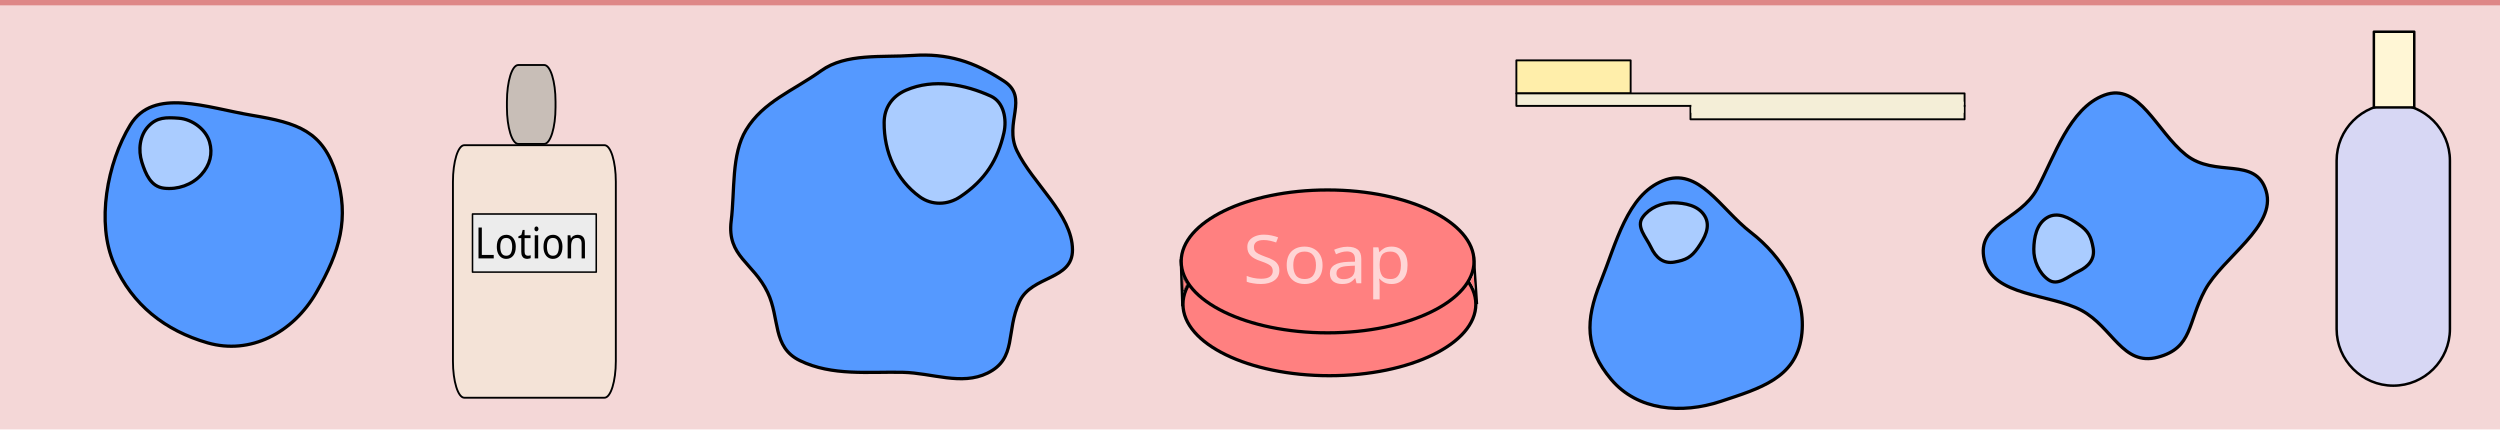
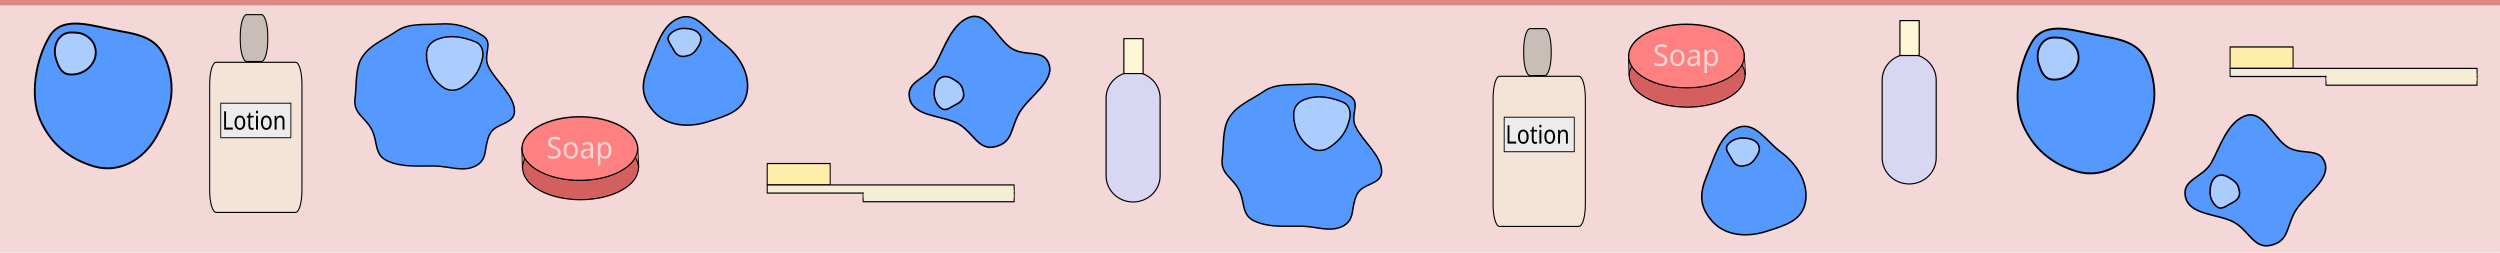
- <svg xmlns="http://www.w3.org/2000/svg" width="1000" height="171.768" viewBox="0 0 264.583 45.447" version="1.1" id="svg8">
-   <defs id="defs2">
-     </defs>
+ <svg xmlns="http://www.w3.org/2000/svg" width="1000" height="101.068" viewBox="0 0 264.583 26.741" version="1.1" id="svg8">
+   <defs id="defs2" />
  <g id="layer1" transform="translate(0,-33.928)">
-     <g id="g1014-9" transform="translate(-44.44983,23.45578)">
-       <path style="fill:#5599ff;fill-rule:evenodd;stroke:#000000;stroke-width:0.347;stroke-linejoin:round;stroke-miterlimit:4;stroke-dasharray:none;stroke-opacity:1" id="path937-9" d="m 232.387,52.582 c -2.774,-3.287 -2.776,-6.212 -1.13,-10.3 1.647,-4.088 2.814,-9.224 6.609,-10.731 3.795,-1.507 6.051,2.955 9.308,5.47 3.257,2.516 5.983,6.682 5.347,11.053 -0.637,4.371 -4.357,5.442 -8.533,6.824 -4.176,1.382 -8.827,0.971 -11.601,-2.316 z" />
-       <path style="fill:#aaccff;fill-rule:evenodd;stroke:#000000;stroke-width:0.347;stroke-linejoin:round;stroke-miterlimit:4;stroke-dasharray:none;stroke-opacity:1" id="path939-2" d="m 235.711,35.42 c 0.717,-1.011 2.047,-1.565 3.251,-1.541 1.204,0.024 2.636,0.271 3.317,1.394 0.681,1.123 -0.012,2.356 -0.721,3.375 -0.709,1.019 -1.288,1.296 -2.477,1.509 -1.188,0.213 -1.974,-0.477 -2.492,-1.57 -0.519,-1.093 -1.594,-2.157 -0.877,-3.168 z" />
-     </g>
-     <rect style="fill:#f4d7d7;fill-rule:evenodd;stroke:none;stroke-width:0.976;stroke-linejoin:round" id="rect833" width="264.583" height="45.165" x="-2.220446e-16" y="34.21" />
-     <g id="g1014" transform="translate(-61.86626,21.50665)">
+     <rect style="fill:#f4d7d7;fill-rule:evenodd;stroke:none;stroke-width:0.747;stroke-linejoin:round" id="rect833" width="264.583" height="26.458" x="-2.220446e-16" y="34.21" />
+     <g id="g1014" transform="matrix(0.4907805,0,0,0.4705455,-44.85874,20.98962)">
      <path style="fill:#5599ff;fill-rule:evenodd;stroke:#000000;stroke-width:0.347;stroke-linejoin:round;stroke-miterlimit:4;stroke-dasharray:none;stroke-opacity:1" id="path937" d="m 232.387,52.582 c -2.774,-3.287 -2.776,-6.212 -1.13,-10.3 1.647,-4.088 2.814,-9.224 6.609,-10.731 3.795,-1.507 6.051,2.955 9.308,5.47 3.257,2.516 5.983,6.682 5.347,11.053 -0.637,4.371 -4.357,5.442 -8.533,6.824 -4.176,1.382 -8.827,0.971 -11.601,-2.316 z" />
      <path style="fill:#aaccff;fill-rule:evenodd;stroke:#000000;stroke-width:0.347;stroke-linejoin:round;stroke-miterlimit:4;stroke-dasharray:none;stroke-opacity:1" id="path939" d="m 235.711,35.42 c 0.717,-1.011 2.047,-1.565 3.251,-1.541 1.204,0.024 2.636,0.271 3.317,1.394 0.681,1.123 -0.012,2.356 -0.721,3.375 -0.709,1.019 -1.288,1.296 -2.477,1.509 -1.188,0.213 -1.974,-0.477 -2.492,-1.57 -0.519,-1.093 -1.594,-2.157 -0.877,-3.168 z" />
    </g>
-     <g id="g1010" transform="translate(-24.99228,-4.149871)">
+     <g id="g1010" transform="matrix(0.4670312,0,0,0.4482282,-10.23659,16.76928)">
      <path style="fill:#5599ff;fill-rule:evenodd;stroke:#000000;stroke-width:0.347;stroke-linejoin:round;stroke-miterlimit:4;stroke-dasharray:none;stroke-opacity:1" id="path931" d="m 102.377,61.462 c 0.398,-3.253 -0.001,-7.038 1.576,-9.64 1.822,-3.004 4.938,-4.102 7.954,-6.262 2.612,-1.871 6.419,-1.389 9.643,-1.611 3.723,-0.257 6.492,0.635 9.67,2.694 2.753,1.784 -0.029,4.402 1.396,7.39 1.645,3.449 5.857,6.73 5.881,10.478 0.021,3.247 -4.294,2.7 -5.595,5.461 -1.502,3.188 -0.234,6.048 -3.407,7.597 -2.748,1.342 -5.839,-0.018 -8.95,-0.087 -3.592,-0.081 -7.478,0.419 -10.896,-1.239 -2.961,-1.436 -2.097,-4.47 -3.418,-7.222 -1.525,-3.177 -4.315,-3.803 -3.856,-7.558 z" />
      <path style="fill:#aaccff;fill-rule:evenodd;stroke:#000000;stroke-width:0.347;stroke-linejoin:round;stroke-miterlimit:4;stroke-dasharray:none;stroke-opacity:1" id="path941" d="m 120.894,47.617 c 2.919,-1.256 6.215,-0.608 8.953,0.631 1.385,0.627 1.722,2.447 1.392,3.891 -0.652,2.855 -1.964,4.976 -4.615,6.758 -1.341,0.902 -3.02,0.93 -4.291,0.007 -2.513,-1.824 -3.791,-4.753 -3.769,-7.86 0.011,-1.572 0.853,-2.792 2.33,-3.427 z" />
    </g>
-     <g id="g1006" transform="translate(-75.6312,32.68069)">
+     <g id="g1006" transform="matrix(0.5767304,0,0,0.594779,-46.35527,29.20783)">
      <path style="fill:#5599ff;fill-rule:evenodd;stroke:#000000;stroke-width:0.347;stroke-linejoin:round;stroke-miterlimit:4;stroke-dasharray:none;stroke-opacity:1" id="path935" d="m 111.232,19.74 c 1.401,4.614 0.371,8.135 -2.12,12.455 -2.491,4.32 -7.021,6.632 -11.511,5.338 -4.49,-1.294 -7.959,-4.004 -9.887,-8.342 -1.928,-4.338 -0.742,-10.72 1.712,-14.728 2.454,-4.009 8.075,-1.813 12.899,-1.008 4.825,0.805 7.506,1.671 8.907,6.285 z" />
      <path style="fill:#aaccff;fill-rule:evenodd;stroke:#000000;stroke-width:0.347;stroke-linejoin:round;stroke-miterlimit:4;stroke-dasharray:none;stroke-opacity:1" id="path943" d="m 91.351,14.594 c 0.901,-0.935 1.813,-0.939 3.209,-0.835 1.454,0.109 2.866,1.207 3.244,2.5 0.363,1.24 0.062,2.449 -0.875,3.479 -0.976,1.073 -2.497,1.602 -3.947,1.426 -1.392,-0.168 -1.934,-1.493 -2.333,-2.742 -0.415,-1.302 -0.236,-2.853 0.702,-3.828 z" />
    </g>
    <path style="fill:#ff8080;fill-opacity:1;fill-rule:evenodd;stroke:#000000;stroke-width:0.166;stroke-linejoin:round;stroke-miterlimit:4;stroke-dasharray:none;stroke-opacity:1" d="" id="path979" transform="scale(0.2645833)" />
-     <g id="g1002" transform="translate(94.76983,43.26125)">
-       <ellipse style="fill:#ff8080;fill-rule:evenodd;stroke:#000000;stroke-width:0.347;stroke-linejoin:round;stroke-miterlimit:4;stroke-dasharray:none;stroke-opacity:1" id="path949" cx="45.924" cy="22.868" rx="15.497" ry="7.56" />
-       <ellipse style="fill:#ff8080;fill-rule:evenodd;stroke:#000000;stroke-width:0.347;stroke-linejoin:round;stroke-miterlimit:4;stroke-dasharray:none;stroke-opacity:1" id="path949-4" cx="45.735" cy="18.332" rx="15.497" ry="7.56" />
-       <path style="fill:none;stroke:#000000;stroke-width:0.265px;stroke-linecap:butt;stroke-linejoin:miter;stroke-opacity:1" d="m 30.201,18.108 c 0.167,4.978 0.167,4.978 0.167,4.978" id="path971" />
-       <path style="fill:none;stroke:#000000;stroke-width:0.265px;stroke-linecap:butt;stroke-linejoin:miter;stroke-opacity:1" d="m 61.205,17.807 0.334,5.045" id="path973" />
-       <path style="fill:#ff8080;fill-opacity:1;fill-rule:evenodd;stroke:#000000;stroke-width:0.166;stroke-linejoin:round;stroke-miterlimit:4;stroke-dasharray:none;stroke-opacity:1" d="m 115.101,80.306 c -0.003,-0.597 -0.039,-1.875 -0.08,-2.841 l -0.074,-1.756 0.439,0.833 c 0.241,0.458 0.588,1.069 0.77,1.358 l 0.331,0.525 -0.4,0.789 c -0.22,0.434 -0.531,1.101 -0.691,1.483 l -0.291,0.694 z" id="path975" transform="scale(0.2645833)" />
-       <path style="fill:#ff8080;fill-opacity:1;fill-rule:evenodd;stroke:none;stroke-width:0.166;stroke-linejoin:round;stroke-miterlimit:4;stroke-dasharray:none;stroke-opacity:1" d="m 231.452,80.044 c -0.048,-0.161 -0.401,-0.854 -0.784,-1.539 l -0.697,-1.245 0.572,-1.217 c 0.315,-0.669 0.601,-1.302 0.636,-1.407 0.035,-0.104 0.07,0.009 0.079,0.253 0.008,0.243 0.094,1.549 0.19,2.903 0.097,1.353 0.157,2.48 0.133,2.503 -0.023,0.023 -0.082,-0.09 -0.129,-0.251 z" id="path981" transform="scale(0.2645833)" />
-     </g>
-     <g id="g1020" transform="translate(143.6624,-7.591949)">
+     <g id="g1020" transform="matrix(0.5509504,0,0,0.648631,71.92978,20.15944)">
      <rect style="fill:#ffeeaa;fill-opacity:1;fill-rule:evenodd;stroke:#000000;stroke-width:0.2;stroke-linejoin:round;stroke-miterlimit:4;stroke-dasharray:none;stroke-opacity:1" id="rect983" width="12.095" height="3.496" x="16.82" y="47.908" />
      <rect style="fill:#f4eed7;fill-opacity:1;fill-rule:evenodd;stroke:#000000;stroke-width:0.2;stroke-linecap:round;stroke-linejoin:round;stroke-miterlimit:4;stroke-dasharray:none;stroke-opacity:1" id="rect985" width="47.436" height="1.323" x="16.82" y="51.405" />
      <rect style="fill:#f4eed7;fill-opacity:1;fill-rule:evenodd;stroke:#000000;stroke-width:0.2;stroke-linejoin:round;stroke-miterlimit:4;stroke-dasharray:none;stroke-opacity:1;paint-order:normal" id="rect987" width="29.01" height="1.417" x="35.246" y="52.728" />
      <rect style="fill:#f4eed7;fill-opacity:1;fill-rule:evenodd;stroke:none;stroke-width:0.2;stroke-linecap:round;stroke-linejoin:round;stroke-miterlimit:4;stroke-dasharray:none;stroke-opacity:1;paint-order:normal" id="rect989" width="28.821" height="1.181" x="35.341" y="52.279" />
    </g>
-     <g id="g969" transform="translate(-9.260417,3.590774)">
+     <g id="g969" transform="matrix(0.5663539,0,0,0.5944895,-10.20209,13.34913)">
      <g id="g1028" transform="translate(0,-0.8018086)">
        <rect style="fill:#f4e3d7;fill-opacity:1;fill-rule:evenodd;stroke:#000000;stroke-width:0.2;stroke-linecap:round;stroke-linejoin:round;stroke-miterlimit:4;stroke-dasharray:none;stroke-opacity:1;paint-order:normal" id="rect1022" width="17.239" height="26.727" x="57.196" y="46.505" ry="3.875" rx="1.203" />
        <rect style="fill:#c8beb7;fill-opacity:1;fill-rule:evenodd;stroke:#000000;stroke-width:0.2;stroke-linecap:round;stroke-linejoin:round;stroke-miterlimit:4;stroke-dasharray:none;stroke-opacity:1;paint-order:normal" id="rect1024" width="5.145" height="8.352" x="62.909" y="38.019" rx="1.203" ry="3.875" />
      </g>
      <rect style="fill:#ececec;fill-rule:evenodd;stroke:#000000;stroke-width:0.165;stroke-linejoin:round;stroke-miterlimit:4;stroke-dasharray:none" id="rect907" width="13.096" height="6.147" x="59.267" y="52.986" />
      <text xml:space="preserve" style="font-style:normal;font-weight:normal;font-size:4.304px;line-height:1.25;font-family:sans-serif;fill:#000000;fill-opacity:1;stroke:none;stroke-width:0.108" x="63.472" y="54.083" id="text911" transform="scale(0.937514,1.066651)">
        <tspan id="tspan909" x="63.472" y="54.083" style="stroke-width:0.108">Lotion</tspan>
      </text>
    </g>
-     <text xml:space="preserve" style="font-style:normal;font-weight:normal;font-size:7.375px;line-height:1.25;font-family:sans-serif;fill:#ffd5d5;fill-opacity:1;stroke:none;stroke-width:0.184" x="126.743" y="66.335" id="text915" transform="scale(1.03796,0.9634283)">
-       <tspan id="tspan913" x="126.743" y="66.335" style="fill:#ffd5d5;stroke-width:0.184">Soap</tspan>
-     </text>
-     <g id="g949" transform="rotate(-90,229.3472,58.9399)">
+     <g id="g949" transform="matrix(0,-0.4929131,0.4949595,0,76.6725,156.188)">
      <g id="g977" transform="translate(-10.95805,10.95805)">
        <path style="fill:#5599ff;fill-rule:evenodd;stroke:#000000;stroke-width:0.347;stroke-linejoin:round;stroke-miterlimit:4;stroke-dasharray:none;stroke-opacity:1" id="path945" d="m 227.779,46.734 c -0.989,-3.724 3.188,-4.781 4.959,-8.079 1.771,-3.298 1.455,-9.428 5.351,-10.289 3.897,-0.861 4.086,3.767 7.514,5.603 3.428,1.836 8.535,3.415 9.915,7.108 1.38,3.693 -3.82,5.5 -6.317,8.628 -2.497,3.128 -0.105,7.375 -3.836,8.495 -3.731,1.12 -7.026,-4.605 -10.469,-6.464 -3.443,-1.859 -6.128,-1.278 -7.117,-5.002 z" transform="translate(-0.2672695,0.2672695)" />
        <path style="fill:#aaccff;fill-rule:evenodd;stroke:#000000;stroke-width:0.347;stroke-linejoin:round;stroke-miterlimit:4;stroke-dasharray:none;stroke-opacity:1" id="path947" d="m 235.711,35.42 c 0.717,-1.011 2.047,-1.565 3.251,-1.541 1.204,0.024 2.636,0.271 3.317,1.394 0.681,1.123 -0.012,2.356 -0.721,3.375 -0.709,1.019 -1.288,1.296 -2.477,1.509 -1.188,0.213 -1.974,-0.477 -2.492,-1.57 -0.519,-1.093 -1.594,-2.157 -0.877,-3.168 z" />
      </g>
    </g>
-     <g id="g973" transform="translate(7.750816,1.336348)">
+     <g id="g973" transform="matrix(0.4767693,0,0,0.4615119,2.85572,21.42533)">
      <rect style="fill:#d7d7f4;fill-rule:evenodd;stroke:#000000;stroke-width:0.265;stroke-linejoin:round;stroke-miterlimit:4;stroke-dasharray:none" id="rect959" width="11.99" height="29.807" x="239.542" y="43.601" ry="5.995" />
      <rect style="fill:#fff6d5;fill-rule:evenodd;stroke:#000000;stroke-width:0.266;stroke-linejoin:round;stroke-miterlimit:4;stroke-dasharray:none" id="rect961" width="4.275" height="8.013" x="243.483" y="35.948" />
    </g>
    <path style="fill:#d35f5f;stroke:#de8787;stroke-width:0.565;stroke-linecap:butt;stroke-linejoin:miter;stroke-miterlimit:4;stroke-dasharray:none;stroke-opacity:1" d="M 0,34.21 H 264.583" id="path980" />
+     <g id="g920" transform="matrix(0.3951416,0,0,0.4458635,5.844713,22.19684)">
+       <g id="g1002" transform="translate(94.76983,43.26125)">
+         <ellipse style="fill:#ff8080;fill-rule:evenodd;stroke:#000000;stroke-width:0.347;stroke-linejoin:round;stroke-miterlimit:4;stroke-dasharray:none;stroke-opacity:1" id="path949" cx="45.924" cy="22.868" rx="15.497" ry="7.56" />
+         <ellipse style="fill:#ff8080;fill-rule:evenodd;stroke:#000000;stroke-width:0.347;stroke-linejoin:round;stroke-miterlimit:4;stroke-dasharray:none;stroke-opacity:1" id="path949-4" cx="45.735" cy="18.332" rx="15.497" ry="7.56" />
+         <path style="fill:none;stroke:#000000;stroke-width:0.265px;stroke-linecap:butt;stroke-linejoin:miter;stroke-opacity:1" d="m 30.201,18.108 c 0.167,4.978 0.167,4.978 0.167,4.978" id="path971" />
+         <path style="fill:none;stroke:#000000;stroke-width:0.265px;stroke-linecap:butt;stroke-linejoin:miter;stroke-opacity:1" d="m 61.205,17.807 0.334,5.045" id="path973" />
+         <path style="fill:#ff8080;fill-opacity:1;fill-rule:evenodd;stroke:#000000;stroke-width:0.166;stroke-linejoin:round;stroke-miterlimit:4;stroke-dasharray:none;stroke-opacity:1" d="m 115.101,80.306 c -0.003,-0.597 -0.039,-1.875 -0.08,-2.841 l -0.074,-1.756 0.439,0.833 c 0.241,0.458 0.588,1.069 0.77,1.358 l 0.331,0.525 -0.4,0.789 c -0.22,0.434 -0.531,1.101 -0.691,1.483 l -0.291,0.694 z" id="path975" transform="scale(0.2645833)" />
+         <path style="fill:#ff8080;fill-opacity:1;fill-rule:evenodd;stroke:none;stroke-width:0.166;stroke-linejoin:round;stroke-miterlimit:4;stroke-dasharray:none;stroke-opacity:1" d="m 231.452,80.044 c -0.048,-0.161 -0.401,-0.854 -0.784,-1.539 l -0.697,-1.245 0.572,-1.217 c 0.315,-0.669 0.601,-1.302 0.636,-1.407 0.035,-0.104 0.07,0.009 0.079,0.253 0.008,0.243 0.094,1.549 0.19,2.903 0.097,1.353 0.157,2.48 0.133,2.503 -0.023,0.023 -0.082,-0.09 -0.129,-0.251 z" id="path981" transform="scale(0.2645833)" />
+       </g>
+       <text xml:space="preserve" style="font-style:normal;font-weight:normal;font-size:7.375px;line-height:1.25;font-family:sans-serif;fill:#ffd5d5;fill-opacity:1;stroke:none;stroke-width:0.184" x="126.743" y="66.335" id="text915" transform="scale(1.03796,0.9634283)">
+         <tspan id="tspan913" x="126.743" y="66.335" style="fill:#ffd5d5;stroke-width:0.184">Soap</tspan>
+       </text>
+       <path style="fill:#d35f5f;fill-rule:evenodd;stroke:none;stroke-width:0.408;stroke-linejoin:round" d="m 527.764,149.429 c -21.892,-0.79 -41.259,-7.584 -49.556,-17.383 -4.04,-4.771 -5.258,-10.758 -3.162,-15.541 l 0.583,-1.331 1.084,1.294 c 2.553,3.049 7.408,6.46 12.985,9.123 8.738,4.172 18.663,6.707 30.869,7.883 4.233,0.408 16.728,0.408 20.961,0 12.181,-1.174 22.266,-3.747 30.869,-7.875 6.673,-3.202 11.845,-7.14 14.503,-11.044 0.381,-0.56 0.401,-0.54 1.165,1.136 1.334,2.929 1.724,5.235 1.316,7.787 -0.609,3.81 -2.521,7.152 -6.021,10.522 -9,8.666 -26.023,14.321 -46.172,15.337 -2.752,0.139 -5.572,0.231 -6.266,0.206 -0.694,-0.026 -2.115,-0.077 -3.157,-0.115 z" id="path890" transform="matrix(0.2645833,0,0,0.2645833,0,33.928)" />
+       <path style="fill:#d35f5f;fill-rule:evenodd;stroke:none;stroke-width:0.144;stroke-linejoin:round" d="m 473.376,113.999 c -0.036,-1.052 -0.05,-1.992 -0.031,-2.089 0.025,-0.126 0.154,0.04 0.456,0.583 0.232,0.417 0.484,0.859 0.562,0.982 0.135,0.214 0.12,0.267 -0.39,1.33 l -0.531,1.107 z" id="path892" transform="matrix(0.2645833,0,0,0.2645833,0,33.928)" />
+       <path style="fill:#d35f5f;fill-rule:evenodd;stroke:none;stroke-width:0.144;stroke-linejoin:round" d="m 589.473,114.862 c -0.109,-0.227 -0.438,-0.843 -0.732,-1.369 l -0.533,-0.957 0.572,-1.225 c 0.315,-0.674 0.59,-1.167 0.612,-1.097 0.052,0.165 0.349,5 0.309,5.034 -0.017,0.014 -0.119,-0.16 -0.228,-0.387 z" id="path894" transform="matrix(0.2645833,0,0,0.2645833,0,33.928)" />
+     </g>
+     <g id="g1010-2" transform="matrix(0.4670312,0,0,0.4482282,81.54107,23.14235)">
+       <path style="fill:#5599ff;fill-rule:evenodd;stroke:#000000;stroke-width:0.347;stroke-linejoin:round;stroke-miterlimit:4;stroke-dasharray:none;stroke-opacity:1" id="path931-0" d="m 102.377,61.462 c 0.398,-3.253 -0.001,-7.038 1.576,-9.64 1.822,-3.004 4.938,-4.102 7.954,-6.262 2.612,-1.871 6.419,-1.389 9.643,-1.611 3.723,-0.257 6.492,0.635 9.67,2.694 2.753,1.784 -0.029,4.402 1.396,7.39 1.645,3.449 5.857,6.73 5.881,10.478 0.021,3.247 -4.294,2.7 -5.595,5.461 -1.502,3.188 -0.234,6.048 -3.407,7.597 -2.748,1.342 -5.839,-0.018 -8.95,-0.087 -3.592,-0.081 -7.478,0.419 -10.896,-1.239 -2.961,-1.436 -2.097,-4.47 -3.418,-7.222 -1.525,-3.177 -4.315,-3.803 -3.856,-7.558 z" />
+       <path style="fill:#aaccff;fill-rule:evenodd;stroke:#000000;stroke-width:0.347;stroke-linejoin:round;stroke-miterlimit:4;stroke-dasharray:none;stroke-opacity:1" id="path941-8" d="m 120.894,47.617 c 2.919,-1.256 6.215,-0.608 8.953,0.631 1.385,0.627 1.722,2.447 1.392,3.891 -0.652,2.855 -1.964,4.976 -4.615,6.758 -1.341,0.902 -3.02,0.93 -4.291,0.007 -2.513,-1.824 -3.791,-4.753 -3.769,-7.86 0.011,-1.572 0.853,-2.792 2.33,-3.427 z" />
+     </g>
+     <g id="g969-9" transform="matrix(0.5663539,0,0,0.5944895,125.6261,14.83302)">
+       <g id="g1028-6" transform="translate(0,-0.8018086)">
+         <rect style="fill:#f4e3d7;fill-opacity:1;fill-rule:evenodd;stroke:#000000;stroke-width:0.2;stroke-linecap:round;stroke-linejoin:round;stroke-miterlimit:4;stroke-dasharray:none;stroke-opacity:1;paint-order:normal" id="rect1022-9" width="17.239" height="26.727" x="57.196" y="46.505" ry="3.875" rx="1.203" />
+         <rect style="fill:#c8beb7;fill-opacity:1;fill-rule:evenodd;stroke:#000000;stroke-width:0.2;stroke-linecap:round;stroke-linejoin:round;stroke-miterlimit:4;stroke-dasharray:none;stroke-opacity:1;paint-order:normal" id="rect1024-1" width="5.145" height="8.352" x="62.909" y="38.019" rx="1.203" ry="3.875" />
+       </g>
+       <rect style="fill:#ececec;fill-rule:evenodd;stroke:#000000;stroke-width:0.165;stroke-linejoin:round;stroke-miterlimit:4;stroke-dasharray:none" id="rect907-8" width="13.096" height="6.147" x="59.267" y="52.986" />
+       <text xml:space="preserve" style="font-style:normal;font-weight:normal;font-size:4.304px;line-height:1.25;font-family:sans-serif;fill:#000000;fill-opacity:1;stroke:none;stroke-width:0.108" x="63.472" y="54.083" id="text911-4" transform="scale(0.937514,1.066651)">
+         <tspan id="tspan909-5" x="63.472" y="54.083" style="stroke-width:0.108">Lotion</tspan>
+       </text>
+     </g>
+     <g id="g920-1" transform="matrix(0.3951416,0,0,0.4458635,122.9643,12.40374)">
+       <g id="g1010-1" transform="translate(94.76983,43.26125)">
+         <ellipse style="fill:#ff8080;fill-rule:evenodd;stroke:#000000;stroke-width:0.347;stroke-linejoin:round;stroke-miterlimit:4;stroke-dasharray:none;stroke-opacity:1" id="path949-5" cx="45.924" cy="22.868" rx="15.497" ry="7.56" />
+         <ellipse style="fill:#ff8080;fill-rule:evenodd;stroke:#000000;stroke-width:0.347;stroke-linejoin:round;stroke-miterlimit:4;stroke-dasharray:none;stroke-opacity:1" id="path949-4-9" cx="45.735" cy="18.332" rx="15.497" ry="7.56" />
+         <path style="fill:none;stroke:#000000;stroke-width:0.265px;stroke-linecap:butt;stroke-linejoin:miter;stroke-opacity:1" d="m 30.201,18.108 c 0.167,4.978 0.167,4.978 0.167,4.978" id="path971-8" />
+         <path style="fill:none;stroke:#000000;stroke-width:0.265px;stroke-linecap:butt;stroke-linejoin:miter;stroke-opacity:1" d="m 61.205,17.807 0.334,5.045" id="path973-1" />
+         <path style="fill:#ff8080;fill-opacity:1;fill-rule:evenodd;stroke:#000000;stroke-width:0.166;stroke-linejoin:round;stroke-miterlimit:4;stroke-dasharray:none;stroke-opacity:1" d="m 115.101,80.306 c -0.003,-0.597 -0.039,-1.875 -0.08,-2.841 l -0.074,-1.756 0.439,0.833 c 0.241,0.458 0.588,1.069 0.77,1.358 l 0.331,0.525 -0.4,0.789 c -0.22,0.434 -0.531,1.101 -0.691,1.483 l -0.291,0.694 z" id="path975-5" transform="scale(0.2645833)" />
+         <path style="fill:#ff8080;fill-opacity:1;fill-rule:evenodd;stroke:none;stroke-width:0.166;stroke-linejoin:round;stroke-miterlimit:4;stroke-dasharray:none;stroke-opacity:1" d="m 231.452,80.044 c -0.048,-0.161 -0.401,-0.854 -0.784,-1.539 l -0.697,-1.245 0.572,-1.217 c 0.315,-0.669 0.601,-1.302 0.636,-1.407 0.035,-0.104 0.07,0.009 0.079,0.253 0.008,0.243 0.094,1.549 0.19,2.903 0.097,1.353 0.157,2.48 0.133,2.503 -0.023,0.023 -0.082,-0.09 -0.129,-0.251 z" id="path981-1" transform="scale(0.2645833)" />
+       </g>
+       <text xml:space="preserve" style="font-style:normal;font-weight:normal;font-size:7.375px;line-height:1.25;font-family:sans-serif;fill:#ffd5d5;fill-opacity:1;stroke:none;stroke-width:0.184" x="126.743" y="66.335" id="text915-8" transform="scale(1.03796,0.9634283)">
+         <tspan id="tspan913-3" x="126.743" y="66.335" style="fill:#ffd5d5;stroke-width:0.184">Soap</tspan>
+       </text>
+       <path style="fill:#d35f5f;fill-rule:evenodd;stroke:none;stroke-width:0.408;stroke-linejoin:round" d="m 527.764,149.429 c -21.892,-0.79 -41.259,-7.584 -49.556,-17.383 -4.04,-4.771 -5.258,-10.758 -3.162,-15.541 l 0.583,-1.331 1.084,1.294 c 2.553,3.049 7.408,6.46 12.985,9.123 8.738,4.172 18.663,6.707 30.869,7.883 4.233,0.408 16.728,0.408 20.961,0 12.181,-1.174 22.266,-3.747 30.869,-7.875 6.673,-3.202 11.845,-7.14 14.503,-11.044 0.381,-0.56 0.401,-0.54 1.165,1.136 1.334,2.929 1.724,5.235 1.316,7.787 -0.609,3.81 -2.521,7.152 -6.021,10.522 -9,8.666 -26.023,14.321 -46.172,15.337 -2.752,0.139 -5.572,0.231 -6.266,0.206 -0.694,-0.026 -2.115,-0.077 -3.157,-0.115 z" id="path890-2" transform="matrix(0.2645833,0,0,0.2645833,0,33.928)" />
+       <path style="fill:#d35f5f;fill-rule:evenodd;stroke:none;stroke-width:0.144;stroke-linejoin:round" d="m 473.376,113.999 c -0.036,-1.052 -0.05,-1.992 -0.031,-2.089 0.025,-0.126 0.154,0.04 0.456,0.583 0.232,0.417 0.484,0.859 0.562,0.982 0.135,0.214 0.12,0.267 -0.39,1.33 l -0.531,1.107 z" id="path892-1" transform="matrix(0.2645833,0,0,0.2645833,0,33.928)" />
+       <path style="fill:#d35f5f;fill-rule:evenodd;stroke:none;stroke-width:0.144;stroke-linejoin:round" d="m 589.473,114.862 c -0.109,-0.227 -0.438,-0.843 -0.732,-1.369 l -0.533,-0.957 0.572,-1.225 c 0.315,-0.674 0.59,-1.167 0.612,-1.097 0.052,0.165 0.349,5 0.309,5.034 -0.017,0.014 -0.119,-0.16 -0.228,-0.387 z" id="path894-0" transform="matrix(0.2645833,0,0,0.2645833,0,33.928)" />
+     </g>
+     <g id="g1014-1" transform="matrix(0.4907805,0,0,0.4705455,67.15634,32.59444)">
+       <path style="fill:#5599ff;fill-rule:evenodd;stroke:#000000;stroke-width:0.347;stroke-linejoin:round;stroke-miterlimit:4;stroke-dasharray:none;stroke-opacity:1" id="path937-8" d="m 232.387,52.582 c -2.774,-3.287 -2.776,-6.212 -1.13,-10.3 1.647,-4.088 2.814,-9.224 6.609,-10.731 3.795,-1.507 6.051,2.955 9.308,5.47 3.257,2.516 5.983,6.682 5.347,11.053 -0.637,4.371 -4.357,5.442 -8.533,6.824 -4.176,1.382 -8.827,0.971 -11.601,-2.316 z" />
+       <path style="fill:#aaccff;fill-rule:evenodd;stroke:#000000;stroke-width:0.347;stroke-linejoin:round;stroke-miterlimit:4;stroke-dasharray:none;stroke-opacity:1" id="path939-2" d="m 235.711,35.42 c 0.717,-1.011 2.047,-1.565 3.251,-1.541 1.204,0.024 2.636,0.271 3.317,1.394 0.681,1.123 -0.012,2.356 -0.721,3.375 -0.709,1.019 -1.288,1.296 -2.477,1.509 -1.188,0.213 -1.974,-0.477 -2.492,-1.57 -0.519,-1.093 -1.594,-2.157 -0.877,-3.168 z" />
+     </g>
+     <g id="g973-1" transform="matrix(0.4767693,0,0,0.4615119,89.26765,19.38426)">
+       <g id="g1149" transform="translate(-8.969353,0.2895587)">
+         <rect style="fill:#d7d7f4;fill-rule:evenodd;stroke:#000000;stroke-width:0.265;stroke-linejoin:round;stroke-miterlimit:4;stroke-dasharray:none" id="rect959-4" width="11.99" height="29.807" x="239.542" y="43.601" ry="5.995" />
+         <rect style="fill:#fff6d5;fill-rule:evenodd;stroke:#000000;stroke-width:0.266;stroke-linejoin:round;stroke-miterlimit:4;stroke-dasharray:none" id="rect961-7" width="4.275" height="8.013" x="243.483" y="35.948" />
+       </g>
+     </g>
+     <g id="g1006-5" transform="matrix(0.5767304,0,0,0.594779,163.4926,29.74378)">
+       <path style="fill:#5599ff;fill-rule:evenodd;stroke:#000000;stroke-width:0.347;stroke-linejoin:round;stroke-miterlimit:4;stroke-dasharray:none;stroke-opacity:1" id="path935-1" d="m 111.232,19.74 c 1.401,4.614 0.371,8.135 -2.12,12.455 -2.491,4.32 -7.021,6.632 -11.511,5.338 -4.49,-1.294 -7.959,-4.004 -9.887,-8.342 -1.928,-4.338 -0.742,-10.72 1.712,-14.728 2.454,-4.009 8.075,-1.813 12.899,-1.008 4.825,0.805 7.506,1.671 8.907,6.285 z" />
+       <path style="fill:#aaccff;fill-rule:evenodd;stroke:#000000;stroke-width:0.347;stroke-linejoin:round;stroke-miterlimit:4;stroke-dasharray:none;stroke-opacity:1" id="path943-0" d="m 91.351,14.594 c 0.901,-0.935 1.813,-0.939 3.209,-0.835 1.454,0.109 2.866,1.207 3.244,2.5 0.363,1.24 0.062,2.449 -0.875,3.479 -0.976,1.073 -2.497,1.602 -3.947,1.426 -1.392,-0.168 -1.934,-1.493 -2.333,-2.742 -0.415,-1.302 -0.236,-2.853 0.702,-3.828 z" />
+     </g>
+     <g id="g949-8" transform="matrix(0,-0.4929131,0.4949595,0,211.7029,166.614)">
+       <g id="g977-9" transform="translate(-10.95805,10.95805)">
+         <path style="fill:#5599ff;fill-rule:evenodd;stroke:#000000;stroke-width:0.347;stroke-linejoin:round;stroke-miterlimit:4;stroke-dasharray:none;stroke-opacity:1" id="path945-7" transform="translate(-0.2672695,0.2672695)" d="m 227.779,46.734 c -0.989,-3.724 3.188,-4.781 4.959,-8.079 1.771,-3.298 1.455,-9.428 5.351,-10.289 3.897,-0.861 4.086,3.767 7.514,5.603 3.428,1.836 8.535,3.415 9.915,7.108 1.38,3.693 -3.82,5.5 -6.317,8.628 -2.497,3.128 -0.105,7.375 -3.836,8.495 -3.731,1.12 -7.026,-4.605 -10.469,-6.464 -3.443,-1.859 -6.128,-1.278 -7.117,-5.002 z" />
+         <path style="fill:#aaccff;fill-rule:evenodd;stroke:#000000;stroke-width:0.347;stroke-linejoin:round;stroke-miterlimit:4;stroke-dasharray:none;stroke-opacity:1" id="path947-8" d="m 235.711,35.42 c 0.717,-1.011 2.047,-1.565 3.251,-1.541 1.204,0.024 2.636,0.271 3.317,1.394 0.681,1.123 -0.012,2.356 -0.721,3.375 -0.709,1.019 -1.288,1.296 -2.477,1.509 -1.188,0.213 -1.974,-0.477 -2.492,-1.57 -0.519,-1.093 -1.594,-2.157 -0.877,-3.168 z" />
+       </g>
+     </g>
+     <g id="g1020-3" transform="matrix(0.5509504,0,0,0.648631,226.7519,7.823004)">
+       <rect style="fill:#ffeeaa;fill-opacity:1;fill-rule:evenodd;stroke:#000000;stroke-width:0.2;stroke-linejoin:round;stroke-miterlimit:4;stroke-dasharray:none;stroke-opacity:1" id="rect983-7" width="12.095" height="3.496" x="16.82" y="47.908" />
+       <rect style="fill:#f4eed7;fill-opacity:1;fill-rule:evenodd;stroke:#000000;stroke-width:0.2;stroke-linecap:round;stroke-linejoin:round;stroke-miterlimit:4;stroke-dasharray:none;stroke-opacity:1" id="rect985-2" width="47.436" height="1.323" x="16.82" y="51.405" />
+       <rect style="fill:#f4eed7;fill-opacity:1;fill-rule:evenodd;stroke:#000000;stroke-width:0.2;stroke-linejoin:round;stroke-miterlimit:4;stroke-dasharray:none;stroke-opacity:1;paint-order:normal" id="rect987-5" width="29.01" height="1.417" x="35.246" y="52.728" />
+       <rect style="fill:#f4eed7;fill-opacity:1;fill-rule:evenodd;stroke:none;stroke-width:0.2;stroke-linecap:round;stroke-linejoin:round;stroke-miterlimit:4;stroke-dasharray:none;stroke-opacity:1;paint-order:normal" id="rect989-8" width="28.821" height="1.181" x="35.341" y="52.279" />
+     </g>
  </g>
</svg>
